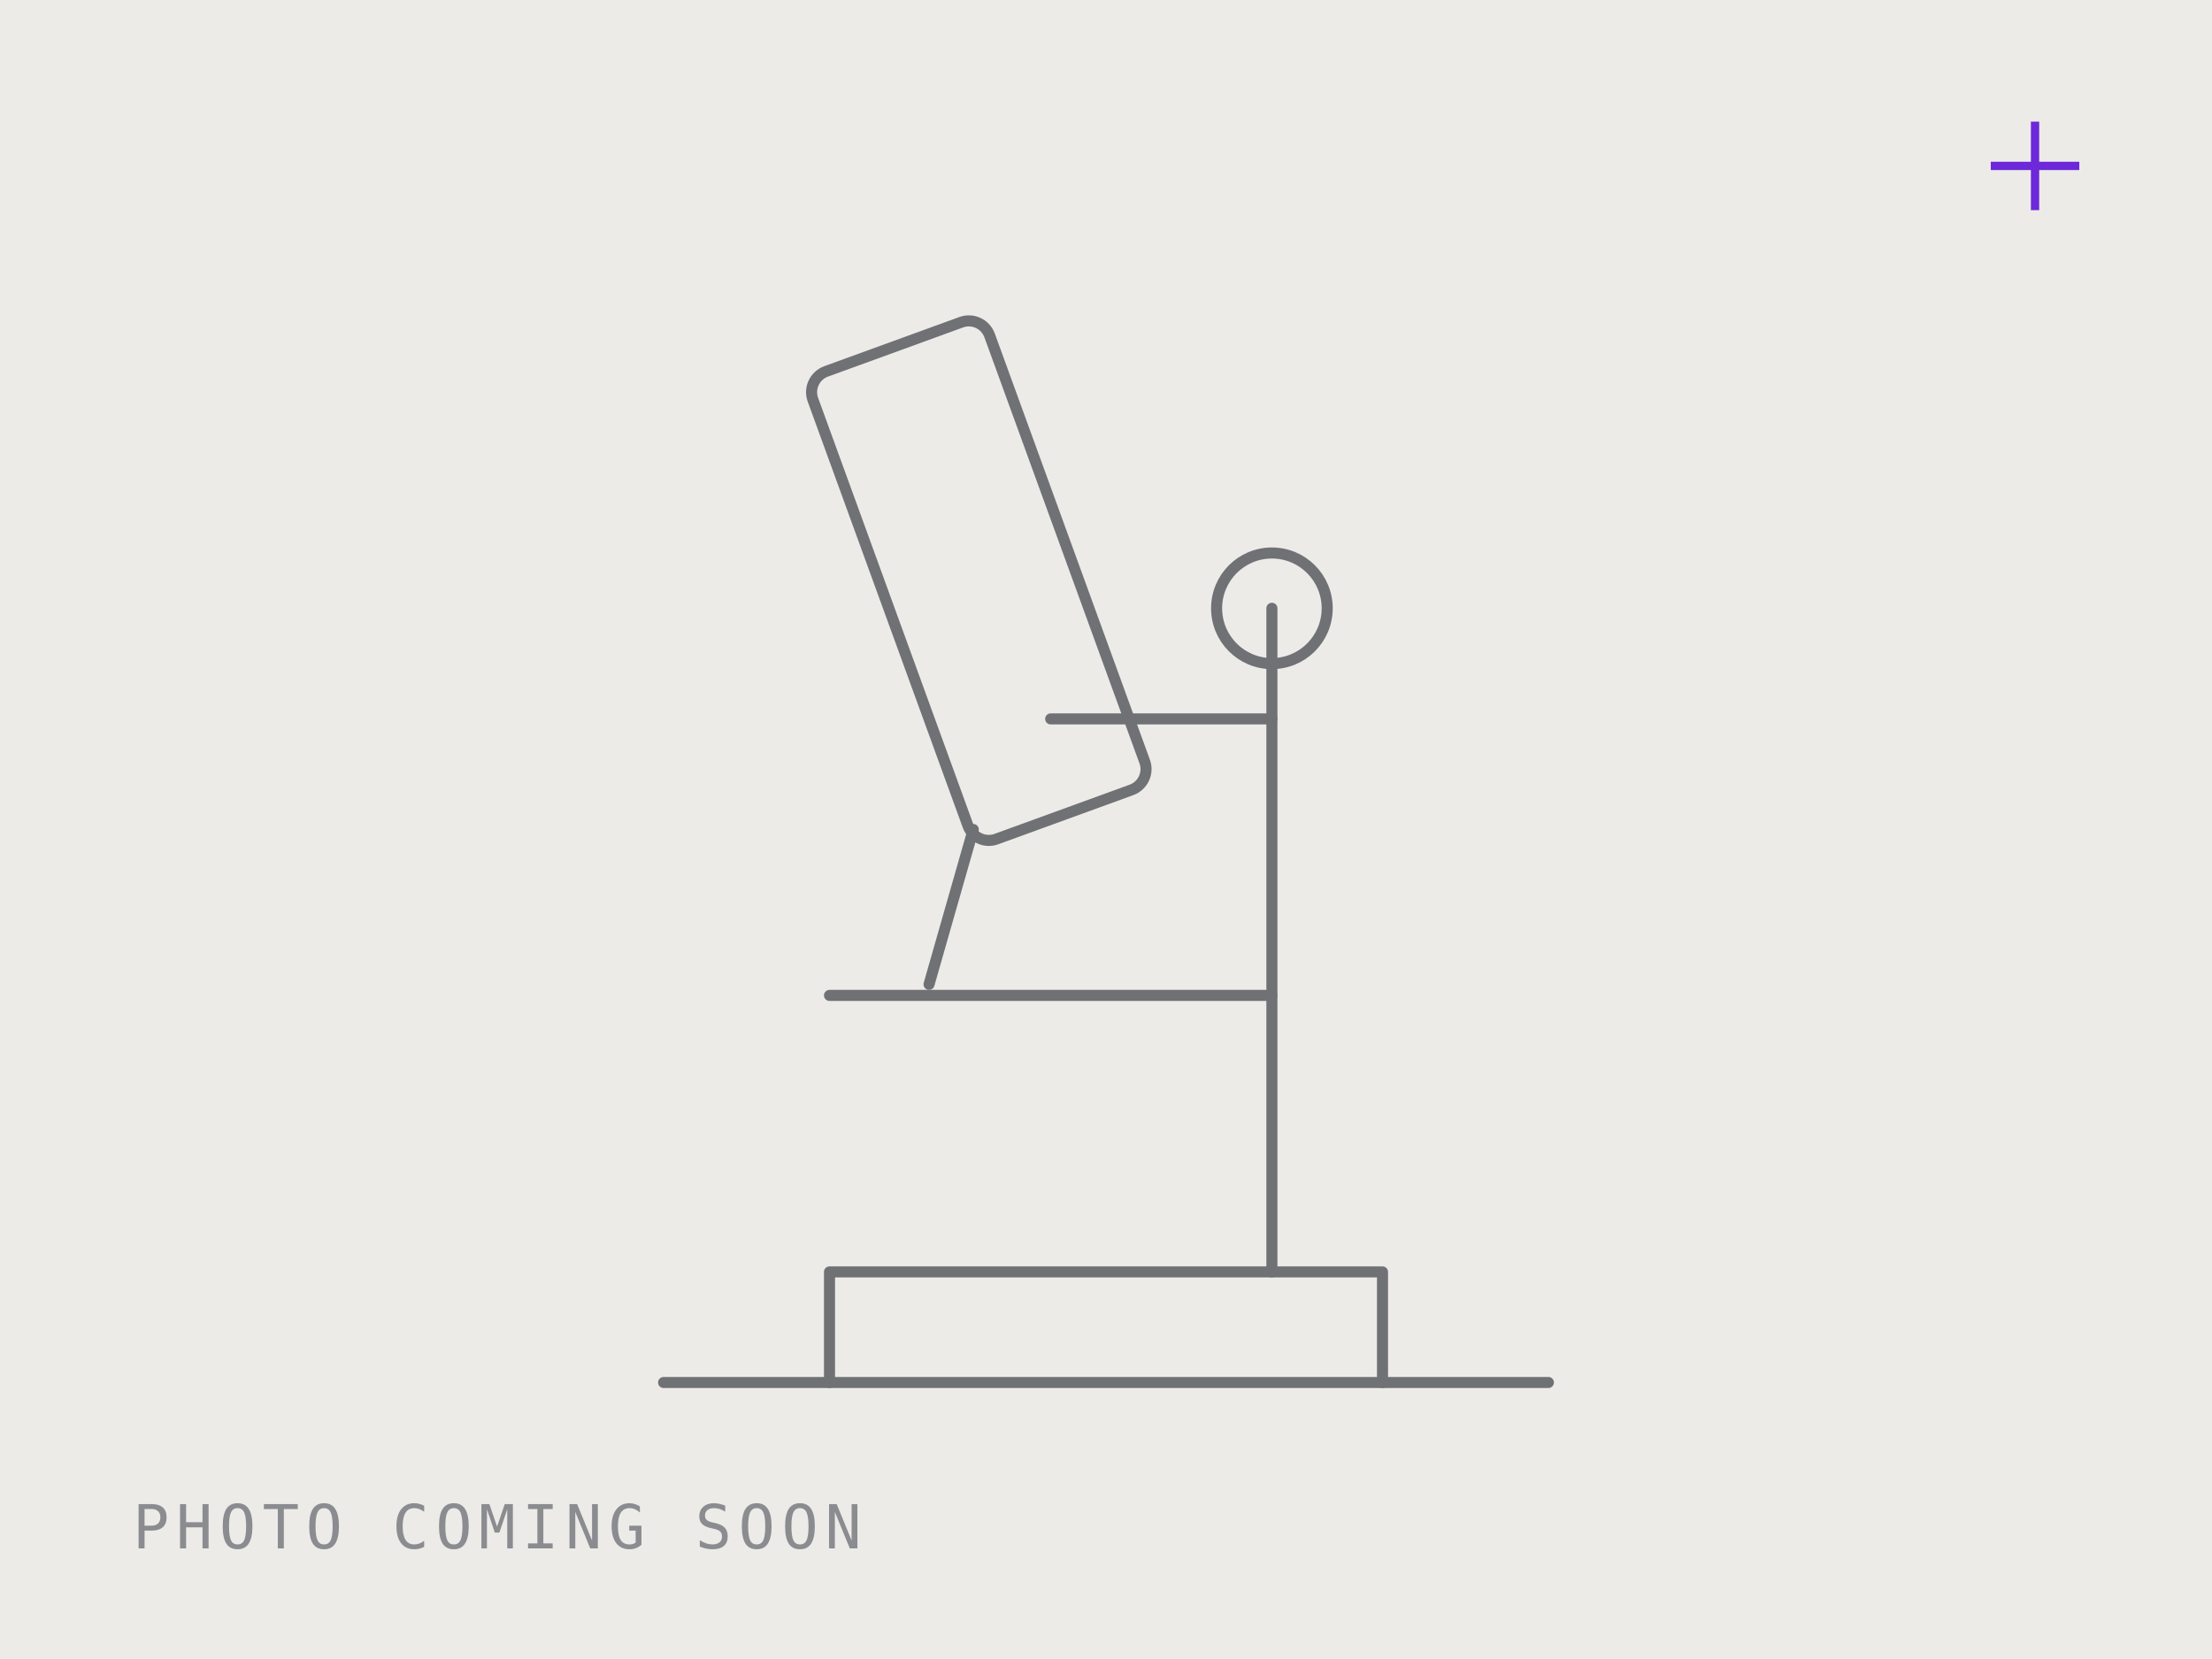
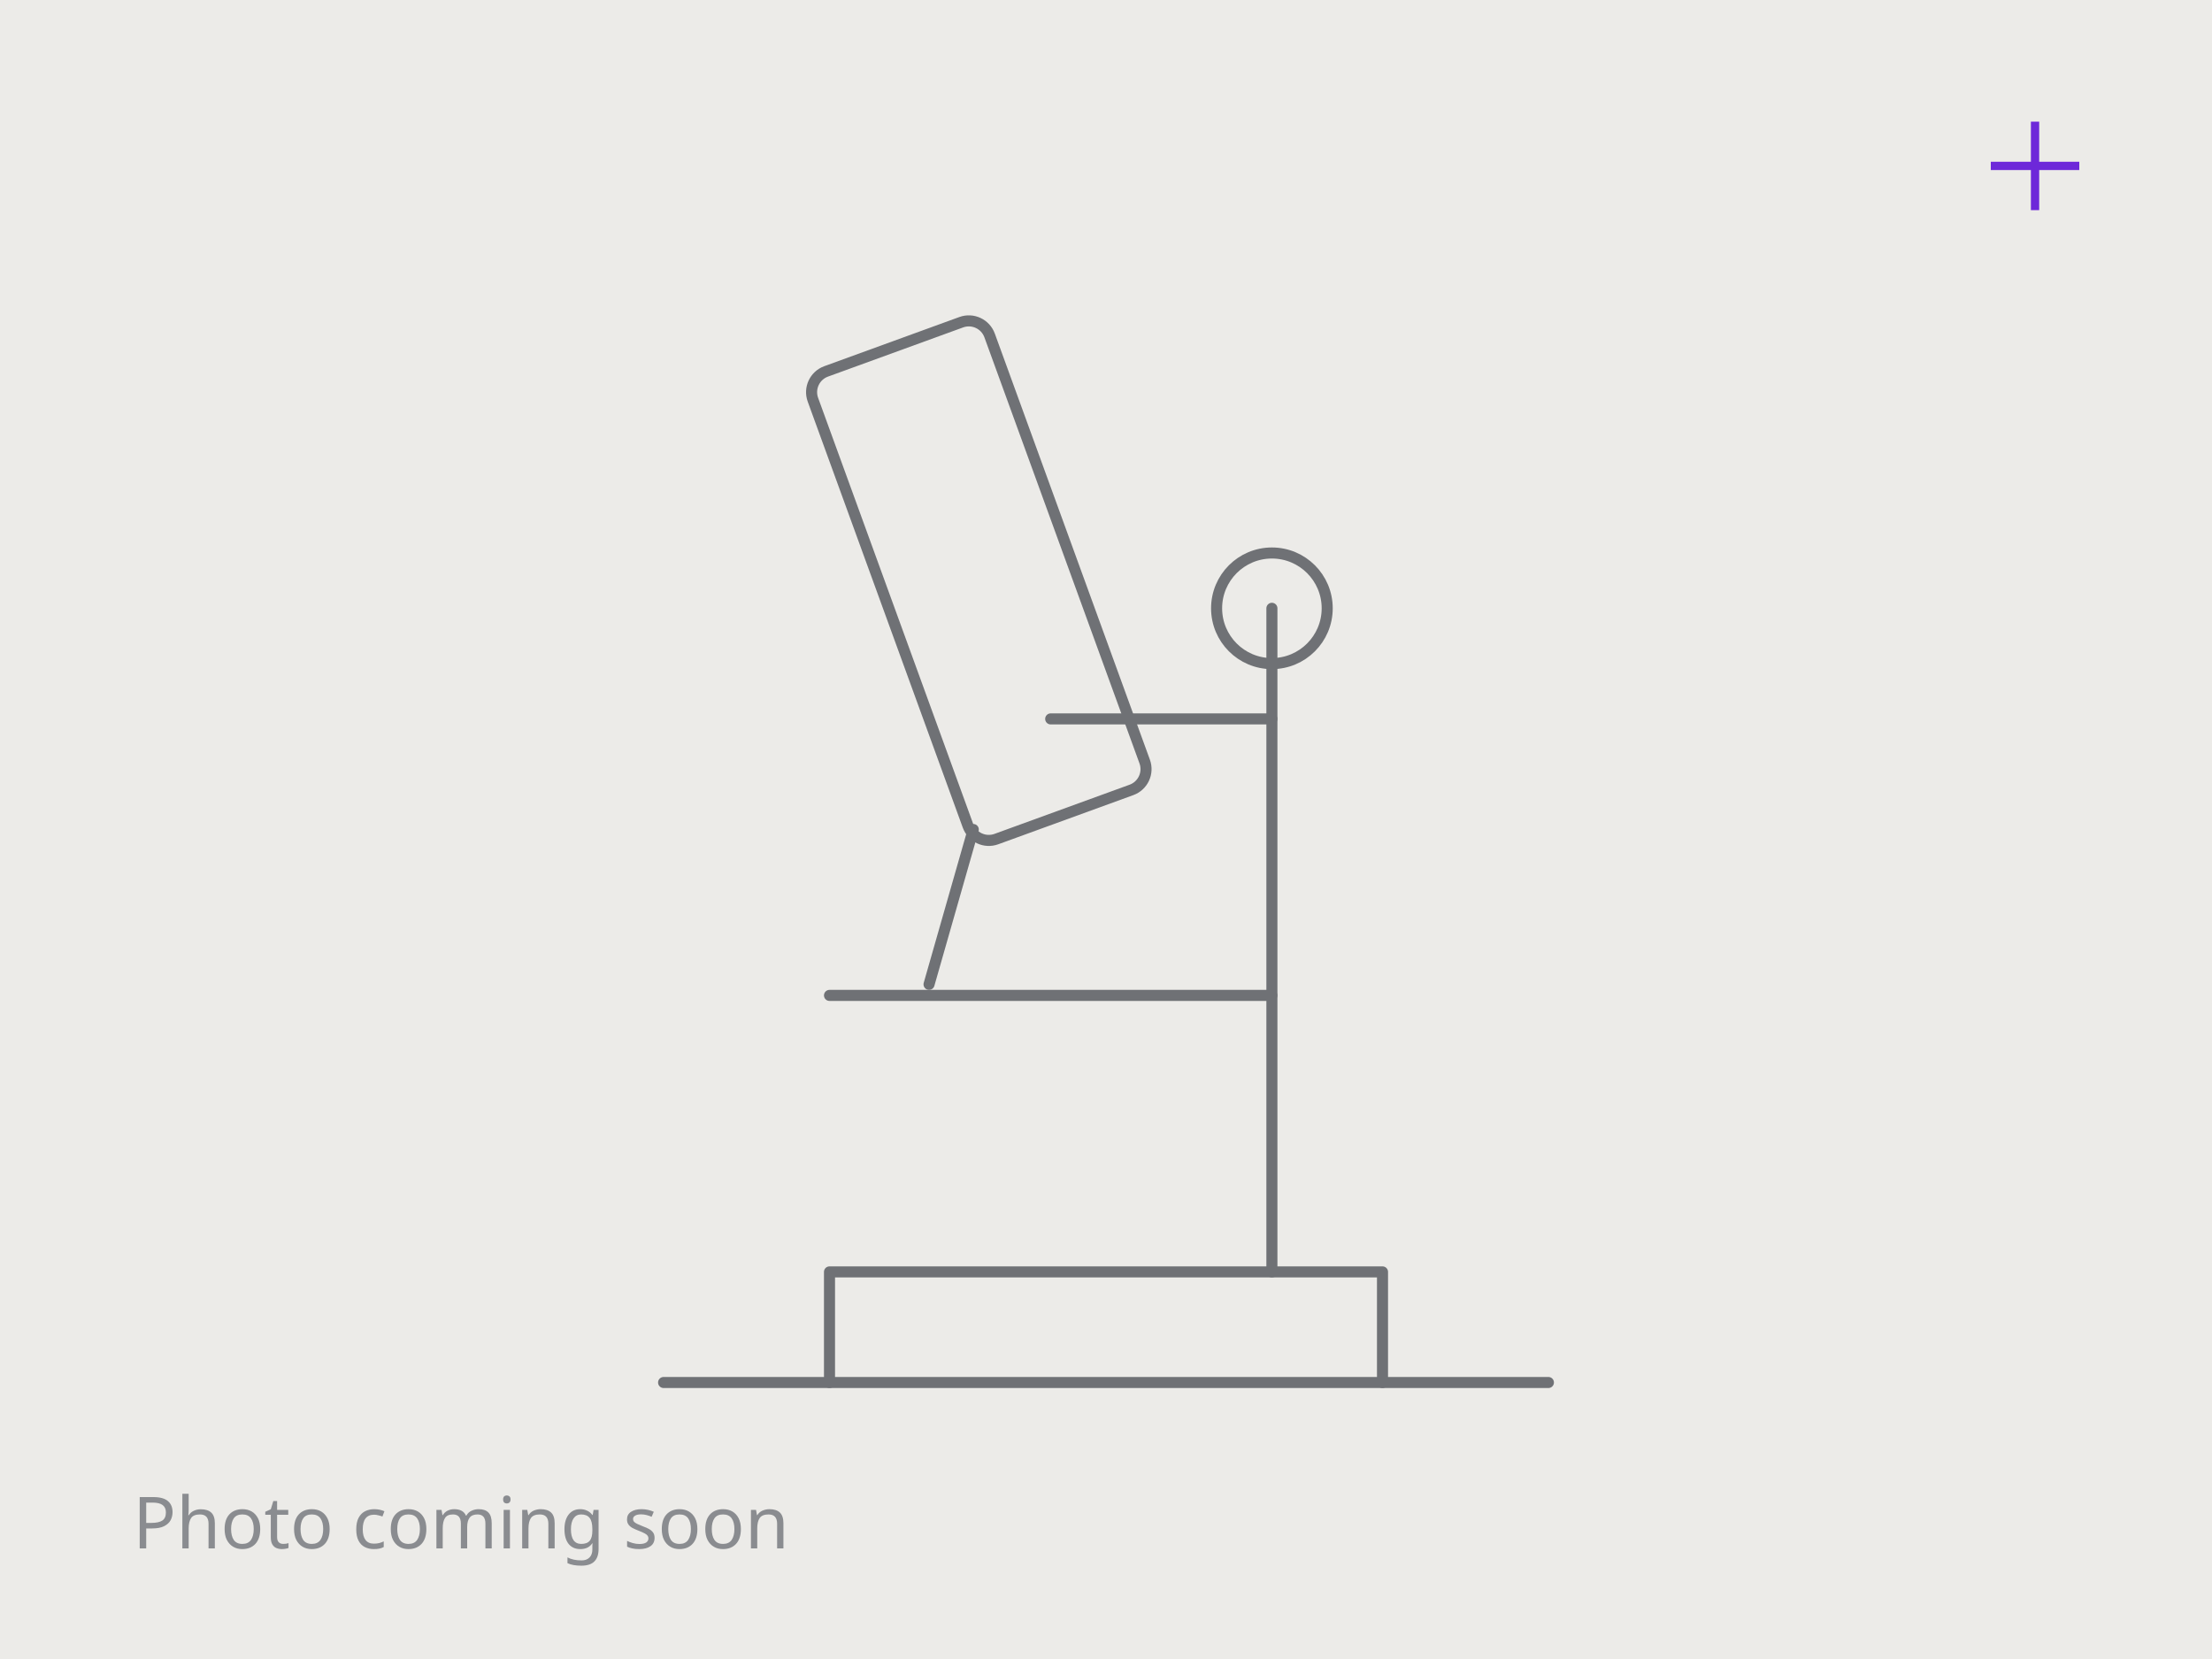
<svg xmlns="http://www.w3.org/2000/svg" viewBox="0 0 400 300" width="400" height="300">
  <rect width="400" height="300" fill="#ecebe8" />
  <g fill="none" stroke="#6f7175" stroke-width="2" stroke-linecap="round" stroke-linejoin="round">
    <path d="M120 250h160" />
    <path d="M150 250v-20h100v20" />
    <path d="M230 230V110" />
    <path d="M230 130h-40" />
    <rect x="160" y="60" width="34" height="90" rx="4" transform="rotate(-20 177 105)" />
    <path d="M150 180h80" />
    <path d="M176 150l-8 28" />
    <circle cx="230" cy="110" r="10" />
  </g>
  <g stroke="#6d28d9" stroke-width="1.5">
    <path d="M368 22v16M360 30h16" />
  </g>
-   <text x="24" y="280" font-family="ui-monospace, Menlo, monospace" font-size="11" letter-spacing="1.2" fill="#8a8c90">PHOTO COMING SOON</text>
+   <text x="24" y="280" font-family="IBM Plex Sans, system-ui, sans-serif" font-size="13" fill="#8a8c90">Photo coming soon</text>
</svg>
